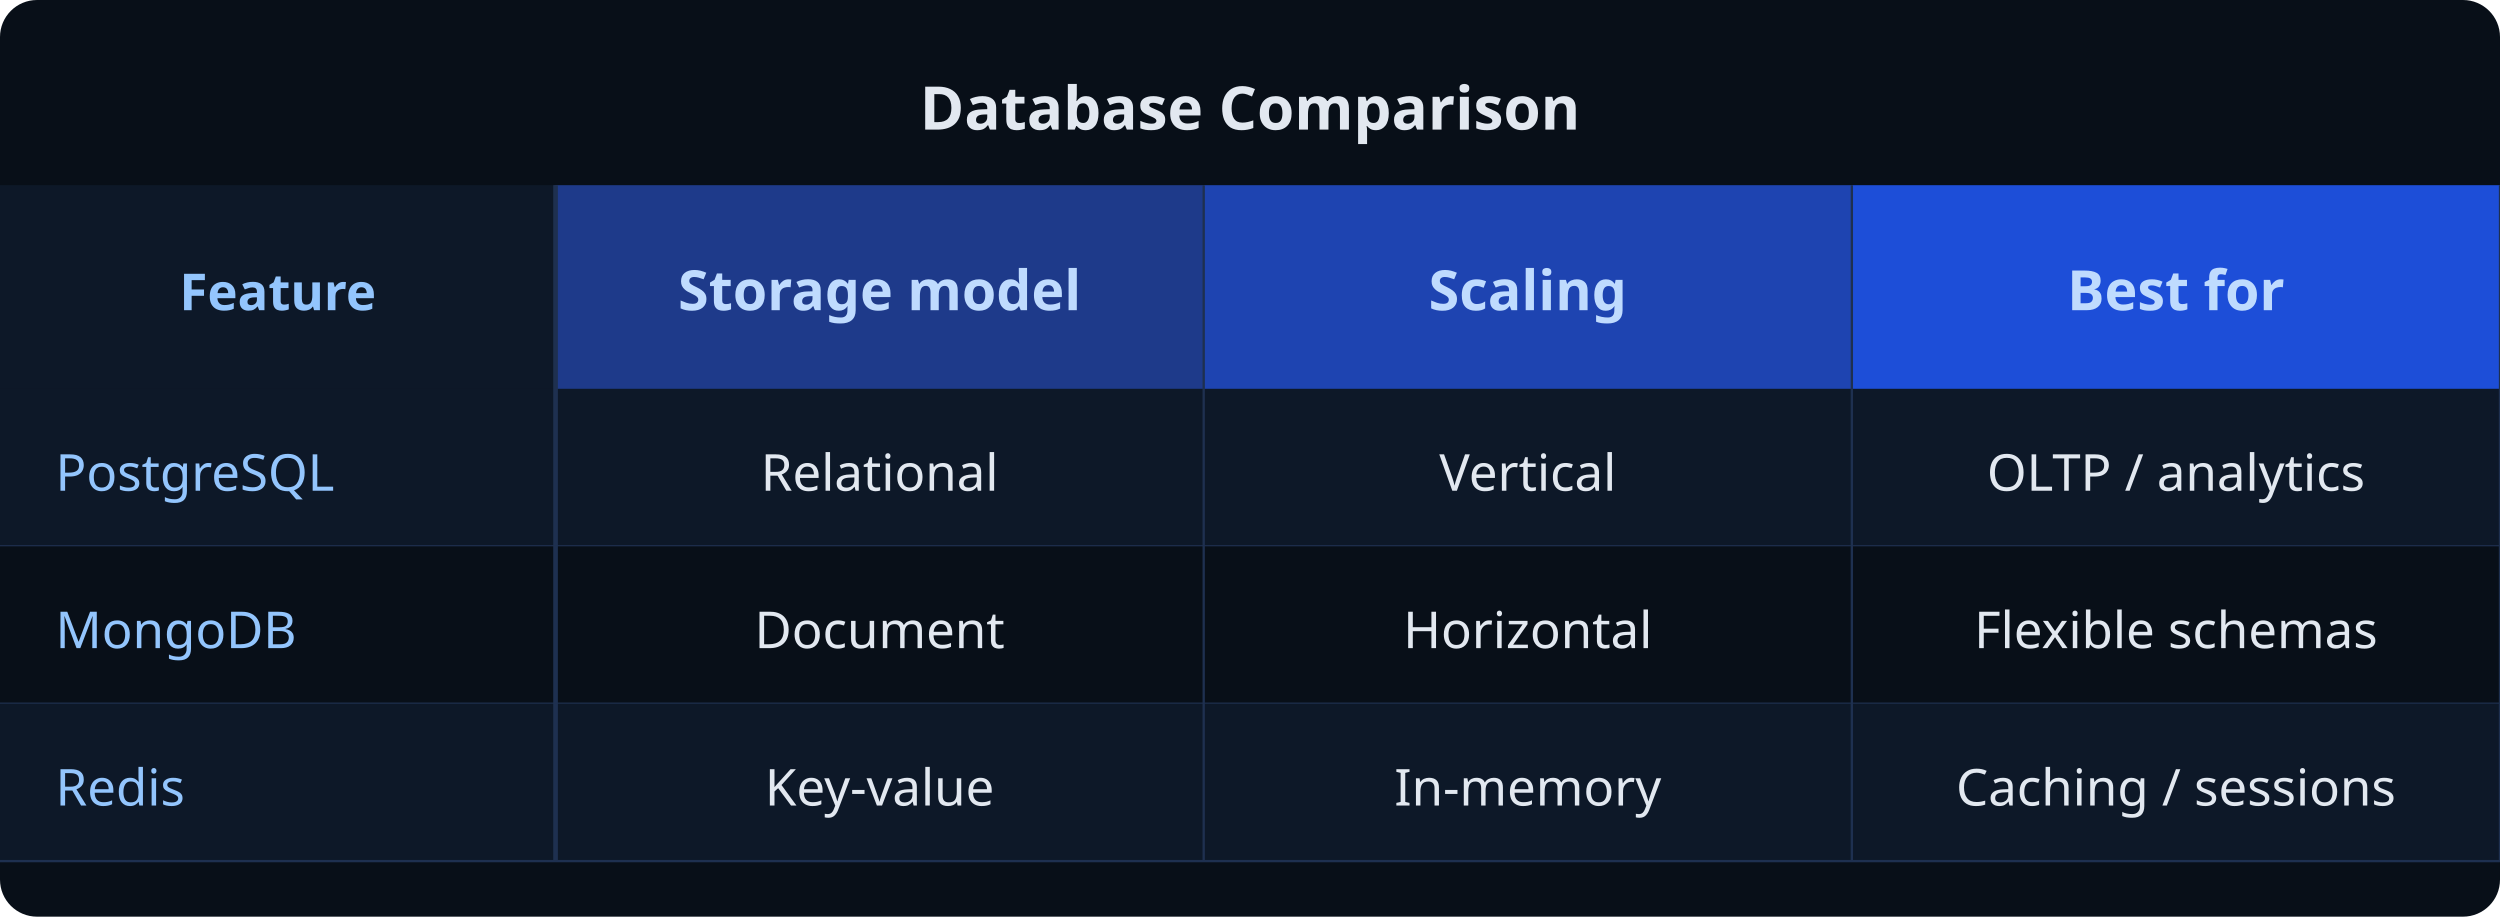
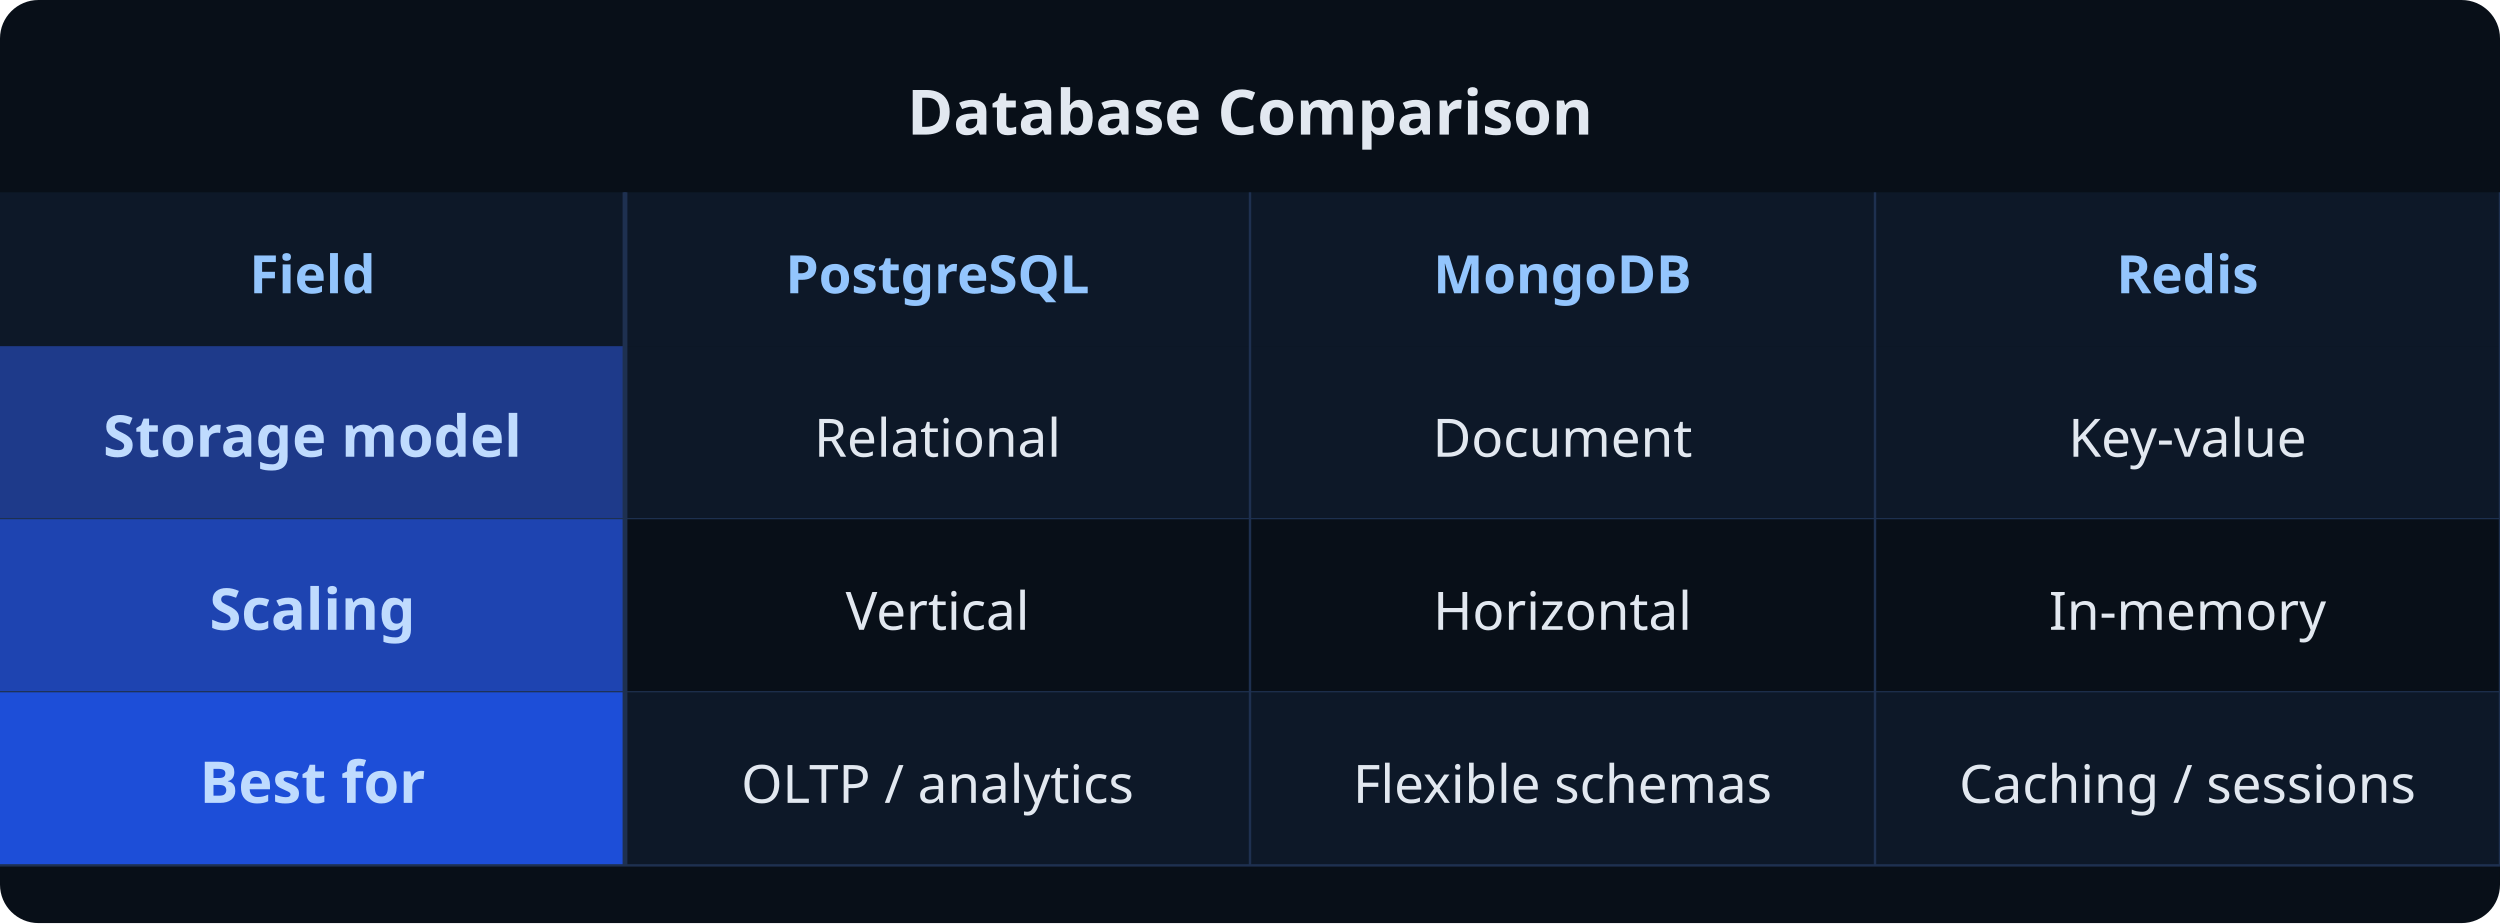
- <svg xmlns="http://www.w3.org/2000/svg" viewBox="0 0 540 198" style="width:100%;height:auto">
-   <rect width="540" height="198" fill="#080f18" rx="8" />
-   <text x="270" y="28" text-anchor="middle" font-size="13" fill="#e2e8f0" font-family="system-ui,sans-serif" font-weight="700">Database Comparison</text>
-   <rect x="0" y="40" width="120" height="44" fill="#0d1828" />
-   <text x="60" y="67" text-anchor="middle" font-size="11" fill="#93c5fd" font-family="system-ui,sans-serif" font-weight="600">Feature</text>
-   <rect x="120" y="40" width="140" height="44" fill="#1e3a8a" />
-   <text x="190" y="67" text-anchor="middle" font-size="12" fill="#bfdbfe" font-family="system-ui,sans-serif" font-weight="700">Storage model</text>
-   <rect x="260" y="40" width="140" height="44" fill="#1e44b1" />
-   <text x="330" y="67" text-anchor="middle" font-size="12" fill="#bfdbfe" font-family="system-ui,sans-serif" font-weight="700">Scaling</text>
-   <rect x="400" y="40" width="140" height="44" fill="#1d4ed8" />
-   <text x="470" y="67" text-anchor="middle" font-size="12" fill="#bfdbfe" font-family="system-ui,sans-serif" font-weight="700">Best for</text>
-   <rect x="0" y="84" width="540" height="34" fill="#0d1828" />
-   <text x="12" y="106" font-size="11" fill="#93c5fd" font-family="system-ui,sans-serif">PostgreSQL</text>
-   <text x="190" y="106" text-anchor="middle" font-size="11" fill="#e2e8f0" font-family="system-ui,sans-serif">Relational</text>
-   <text x="330" y="106" text-anchor="middle" font-size="11" fill="#e2e8f0" font-family="system-ui,sans-serif">Vertical</text>
-   <text x="470" y="106" text-anchor="middle" font-size="11" fill="#e2e8f0" font-family="system-ui,sans-serif">OLTP / analytics</text>
-   <line x1="0" y1="118" x2="540" y2="118" stroke="#1e3050" stroke-width="0.5" />
-   <rect x="0" y="118" width="540" height="34" fill="#080f18" />
-   <text x="12" y="140" font-size="11" fill="#93c5fd" font-family="system-ui,sans-serif">MongoDB</text>
-   <text x="190" y="140" text-anchor="middle" font-size="11" fill="#e2e8f0" font-family="system-ui,sans-serif">Document</text>
-   <text x="330" y="140" text-anchor="middle" font-size="11" fill="#e2e8f0" font-family="system-ui,sans-serif">Horizontal</text>
-   <text x="470" y="140" text-anchor="middle" font-size="11" fill="#e2e8f0" font-family="system-ui,sans-serif">Flexible schemas</text>
-   <line x1="0" y1="152" x2="540" y2="152" stroke="#1e3050" stroke-width="0.5" />
-   <rect x="0" y="152" width="540" height="34" fill="#0d1828" />
-   <text x="12" y="174" font-size="11" fill="#93c5fd" font-family="system-ui,sans-serif">Redis</text>
-   <text x="190" y="174" text-anchor="middle" font-size="11" fill="#e2e8f0" font-family="system-ui,sans-serif">Key-value</text>
-   <text x="330" y="174" text-anchor="middle" font-size="11" fill="#e2e8f0" font-family="system-ui,sans-serif">In-memory</text>
-   <text x="470" y="174" text-anchor="middle" font-size="11" fill="#e2e8f0" font-family="system-ui,sans-serif">Caching / sessions</text>
-   <line x1="0" y1="186" x2="540" y2="186" stroke="#1e3050" stroke-width="0.5" />
-   <line x1="120" y1="40" x2="120" y2="186" stroke="#1e3050" stroke-width="0.5" />
-   <line x1="260" y1="40" x2="260" y2="186" stroke="#1e3050" stroke-width="0.5" />
-   <line x1="400" y1="40" x2="400" y2="186" stroke="#1e3050" stroke-width="0.5" />
-   <line x1="540" y1="40" x2="540" y2="186" stroke="#1e3050" stroke-width="0.5" />
-   <line x1="120" y1="40" x2="120" y2="186" stroke="#1e3050" stroke-width="1" />
+ <svg xmlns="http://www.w3.org/2000/svg" viewBox="0 0 520 192" style="width:100%;height:auto">
+   <rect width="520" height="192" fill="#080f18" rx="8" />
+   <text x="260" y="28" text-anchor="middle" font-size="13" fill="#e2e8f0" font-family="system-ui,sans-serif" font-weight="700">Database Comparison</text>
+   <rect x="0" y="40" width="130" height="32" fill="#0d1828" />
+   <text x="65" y="61" text-anchor="middle" font-size="11" fill="#93c5fd" font-family="system-ui,sans-serif" font-weight="600">Field</text>
+   <rect x="130" y="40" width="130" height="32" fill="#0d1828" />
+   <text x="195" y="61" text-anchor="middle" font-size="11" fill="#93c5fd" font-family="system-ui,sans-serif" font-weight="600">PostgreSQL</text>
+   <rect x="260" y="40" width="130" height="32" fill="#0d1828" />
+   <text x="325" y="61" text-anchor="middle" font-size="11" fill="#93c5fd" font-family="system-ui,sans-serif" font-weight="600">MongoDB</text>
+   <rect x="390" y="40" width="130" height="32" fill="#0d1828" />
+   <text x="455" y="61" text-anchor="middle" font-size="11" fill="#93c5fd" font-family="system-ui,sans-serif" font-weight="600">Redis</text>
+   <rect x="0" y="72" width="130" height="36" fill="#1e3a8a" />
+   <text x="65" y="95" text-anchor="middle" font-size="12" fill="#bfdbfe" font-family="system-ui,sans-serif" font-weight="700">Storage model</text>
+   <rect x="130" y="72" width="390" height="36" fill="#0d1828" />
+   <text x="195" y="95" text-anchor="middle" font-size="11" fill="#e2e8f0" font-family="system-ui,sans-serif">Relational</text>
+   <text x="325" y="95" text-anchor="middle" font-size="11" fill="#e2e8f0" font-family="system-ui,sans-serif">Document</text>
+   <text x="455" y="95" text-anchor="middle" font-size="11" fill="#e2e8f0" font-family="system-ui,sans-serif">Key-value</text>
+   <line x1="0" y1="108" x2="520" y2="108" stroke="#1e3050" stroke-width="0.5" />
+   <rect x="0" y="108" width="130" height="36" fill="#1e44b1" />
+   <text x="65" y="131" text-anchor="middle" font-size="12" fill="#bfdbfe" font-family="system-ui,sans-serif" font-weight="700">Scaling</text>
+   <rect x="130" y="108" width="390" height="36" fill="#080f18" />
+   <text x="195" y="131" text-anchor="middle" font-size="11" fill="#e2e8f0" font-family="system-ui,sans-serif">Vertical</text>
+   <text x="325" y="131" text-anchor="middle" font-size="11" fill="#e2e8f0" font-family="system-ui,sans-serif">Horizontal</text>
+   <text x="455" y="131" text-anchor="middle" font-size="11" fill="#e2e8f0" font-family="system-ui,sans-serif">In-memory</text>
+   <line x1="0" y1="144" x2="520" y2="144" stroke="#1e3050" stroke-width="0.5" />
+   <rect x="0" y="144" width="130" height="36" fill="#1d4ed8" />
+   <text x="65" y="167" text-anchor="middle" font-size="12" fill="#bfdbfe" font-family="system-ui,sans-serif" font-weight="700">Best for</text>
+   <rect x="130" y="144" width="390" height="36" fill="#0d1828" />
+   <text x="195" y="167" text-anchor="middle" font-size="11" fill="#e2e8f0" font-family="system-ui,sans-serif">OLTP / analytics</text>
+   <text x="325" y="167" text-anchor="middle" font-size="11" fill="#e2e8f0" font-family="system-ui,sans-serif">Flexible schemas</text>
+   <text x="455" y="167" text-anchor="middle" font-size="11" fill="#e2e8f0" font-family="system-ui,sans-serif">Caching / sessions</text>
+   <line x1="0" y1="180" x2="520" y2="180" stroke="#1e3050" stroke-width="0.5" />
+   <line x1="130" y1="40" x2="130" y2="180" stroke="#1e3050" stroke-width="0.5" />
+   <line x1="260" y1="40" x2="260" y2="180" stroke="#1e3050" stroke-width="0.5" />
+   <line x1="390" y1="40" x2="390" y2="180" stroke="#1e3050" stroke-width="0.5" />
+   <line x1="520" y1="40" x2="520" y2="180" stroke="#1e3050" stroke-width="0.5" />
+   <line x1="130" y1="40" x2="130" y2="180" stroke="#1e3050" stroke-width="1" />
</svg>
